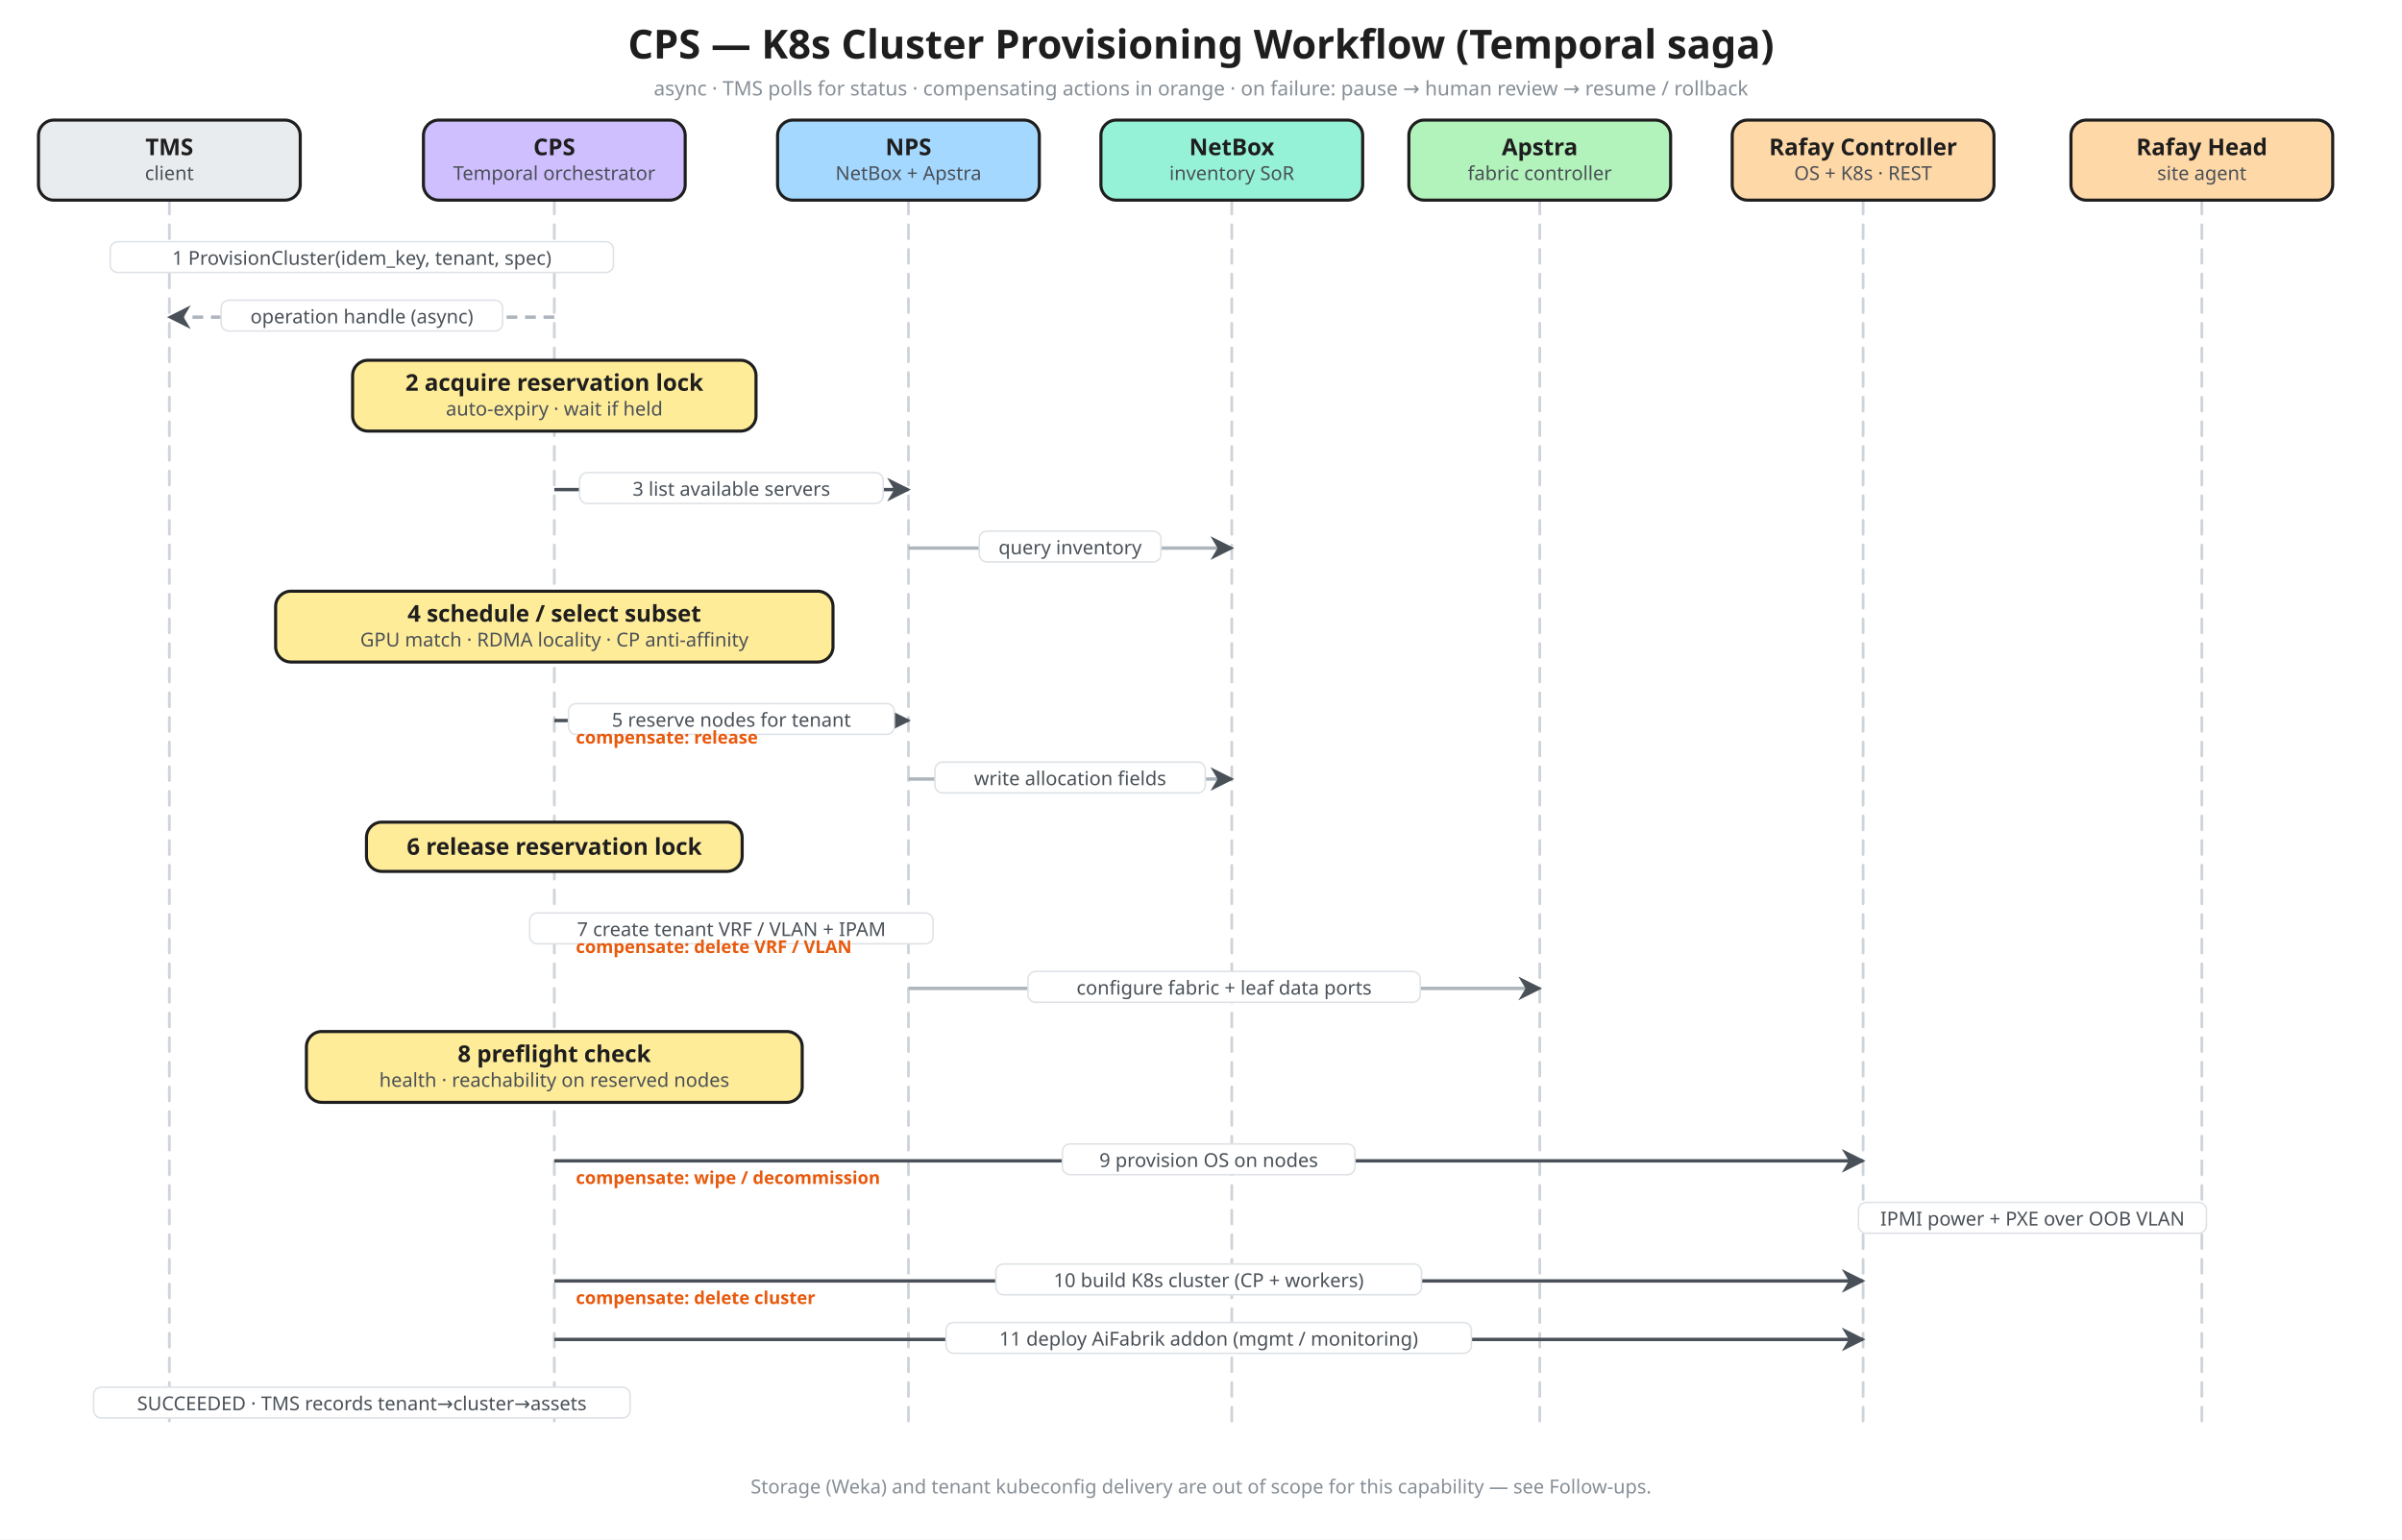
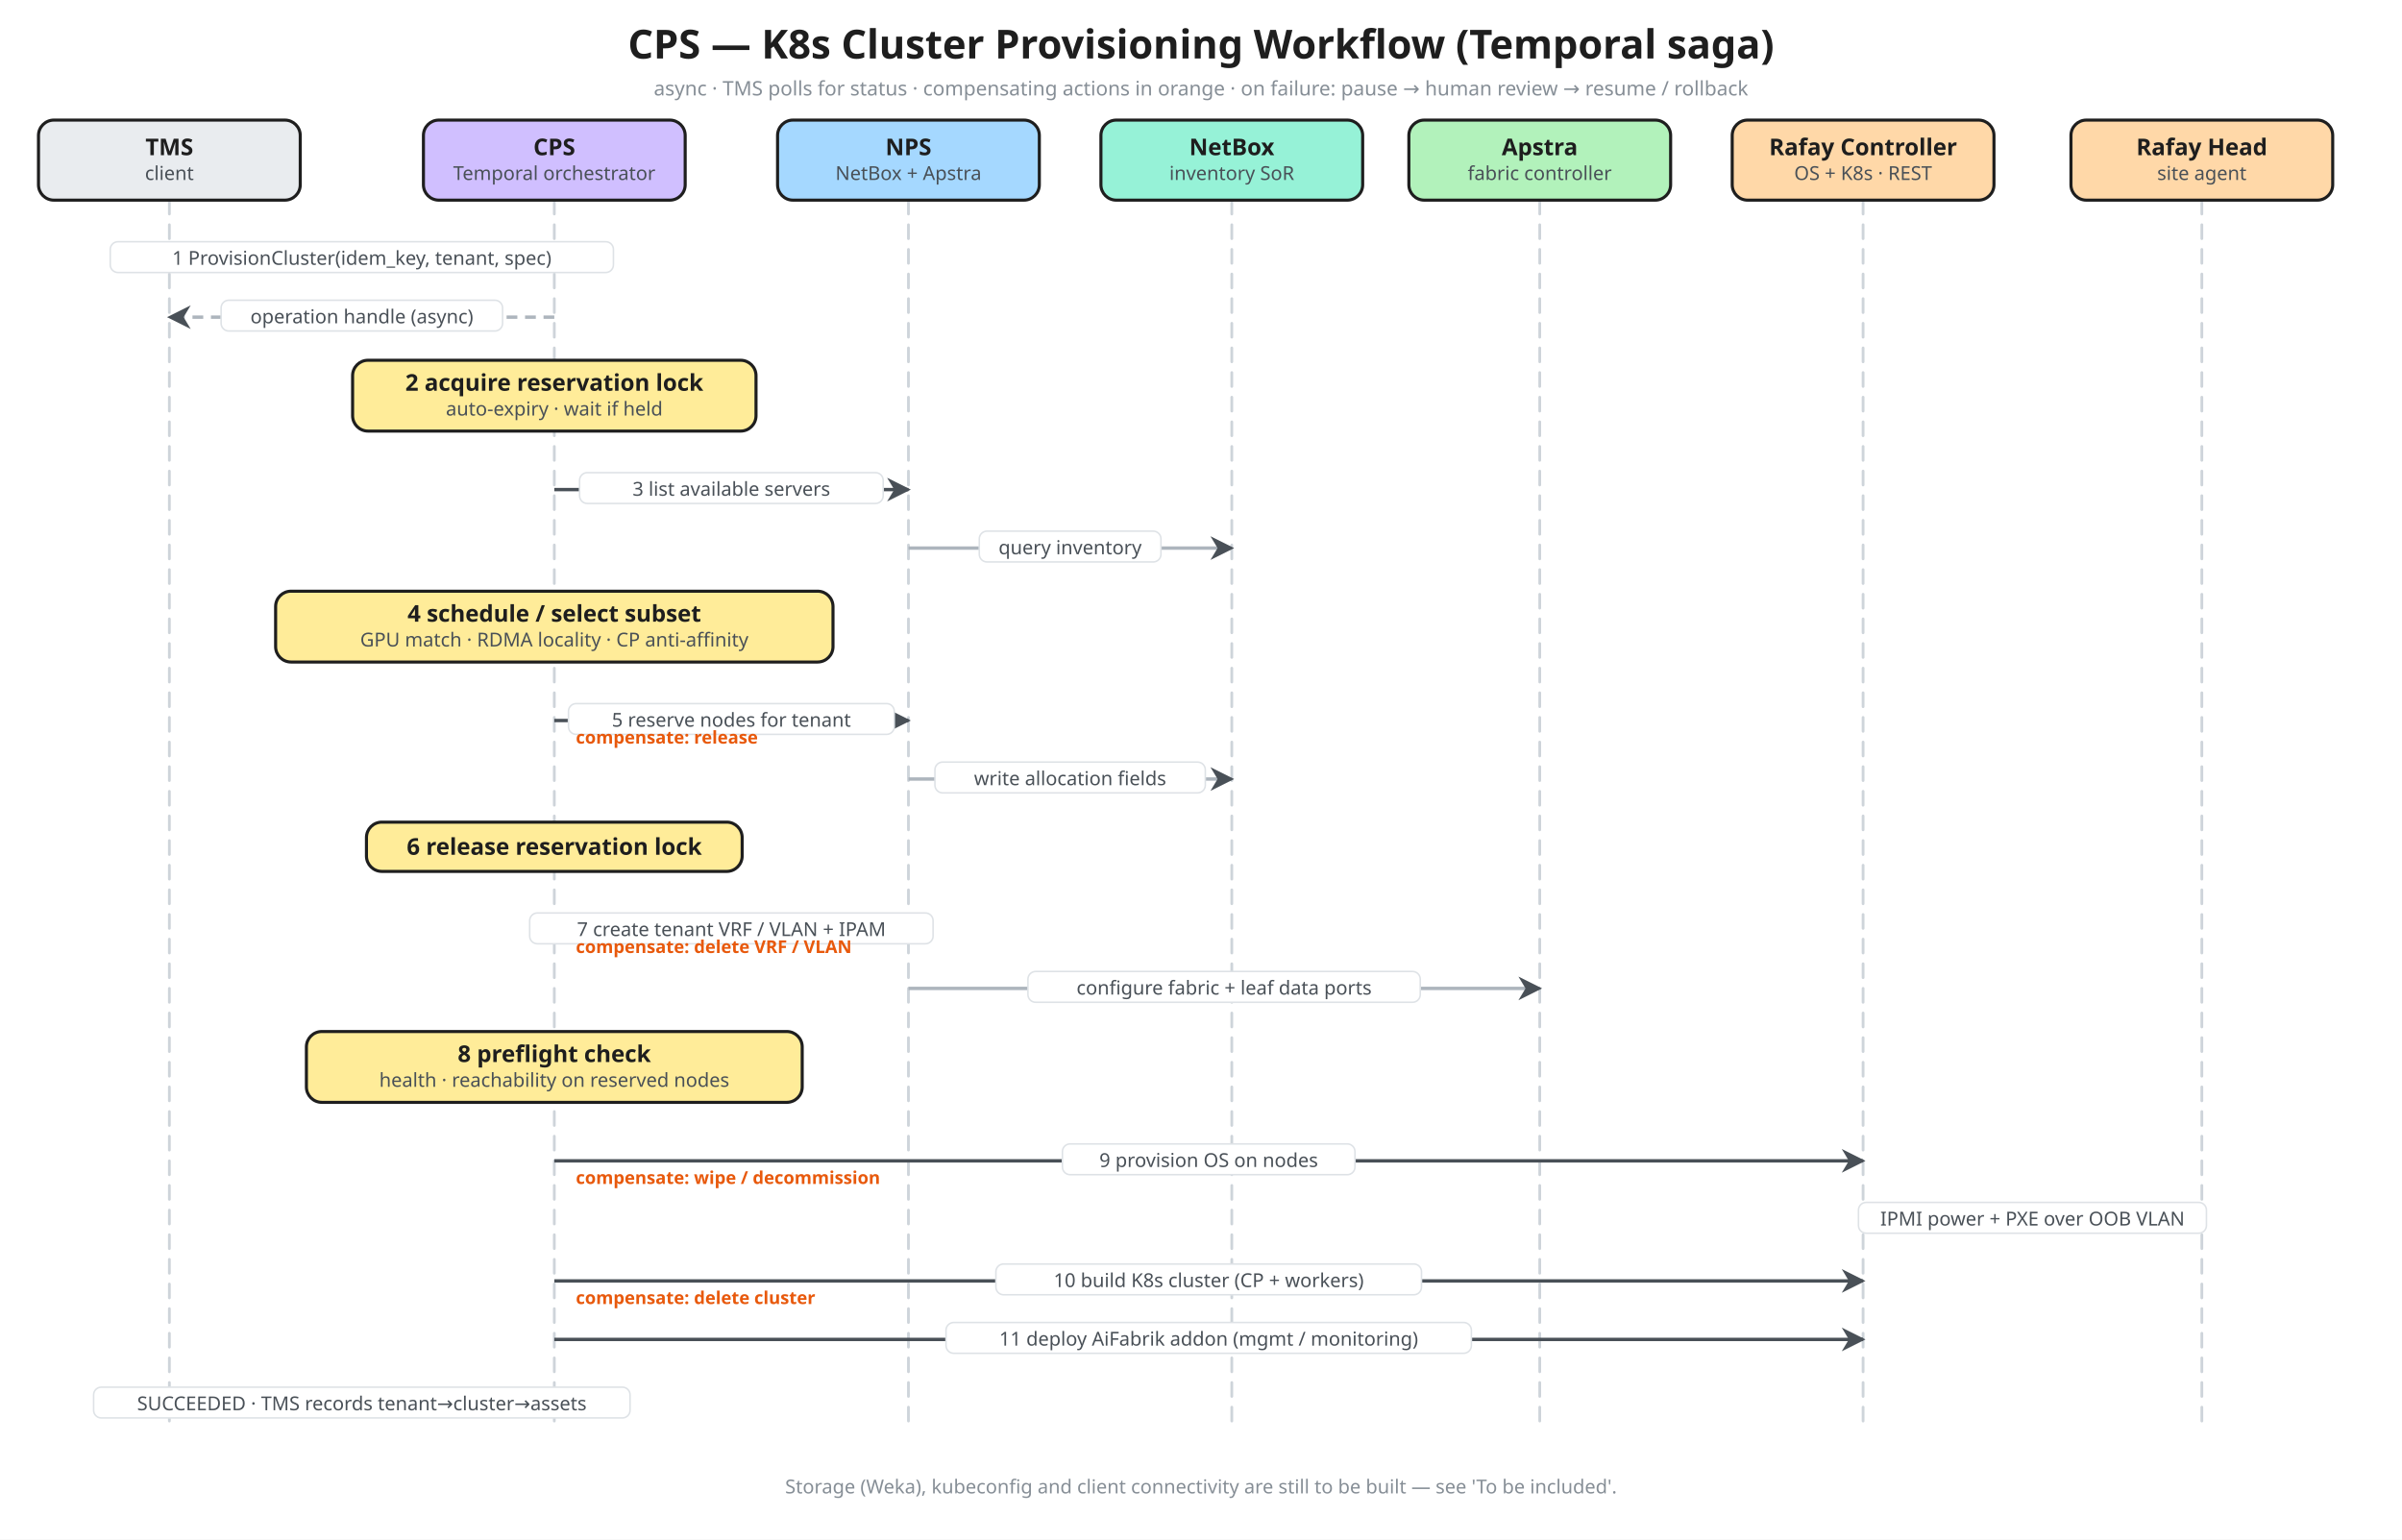
<svg xmlns="http://www.w3.org/2000/svg" width="1560" height="1000" viewBox="0 0 1560 1000" font-family="'Excalifont','Virgil','Chalkboard SE','Comic Sans MS','Comic Neue',sans-serif">
  <defs>
    <marker id="arrow" viewBox="0 0 10 10" refX="9" refY="5" markerWidth="7" markerHeight="7" orient="auto-start-reverse">
      <path d="M0,0 L10,5 L0,10 L3,5 z" fill="#495057" />
    </marker>
    <marker id="arrowS" viewBox="0 0 10 10" refX="1" refY="5" markerWidth="7" markerHeight="7" orient="auto-start-reverse">
      <path d="M10,0 L0,5 L10,10 L7,5 z" fill="#495057" />
    </marker>
  </defs>
  <rect x="0" y="0" width="1560" height="1000" fill="#ffffff" />
  <line x1="110" y1="130" x2="110" y2="925" stroke="#ced4da" stroke-width="1.8" stroke-dasharray="9 7" stroke-linecap="round" />
  <line x1="360" y1="130" x2="360" y2="925" stroke="#ced4da" stroke-width="1.8" stroke-dasharray="9 7" stroke-linecap="round" />
  <line x1="590" y1="130" x2="590" y2="925" stroke="#ced4da" stroke-width="1.8" stroke-dasharray="9 7" stroke-linecap="round" />
  <line x1="800" y1="130" x2="800" y2="925" stroke="#ced4da" stroke-width="1.8" stroke-dasharray="9 7" stroke-linecap="round" />
  <line x1="1000" y1="130" x2="1000" y2="925" stroke="#ced4da" stroke-width="1.8" stroke-dasharray="9 7" stroke-linecap="round" />
  <line x1="1210" y1="130" x2="1210" y2="925" stroke="#ced4da" stroke-width="1.8" stroke-dasharray="9 7" stroke-linecap="round" />
  <line x1="1430" y1="130" x2="1430" y2="925" stroke="#ced4da" stroke-width="1.8" stroke-dasharray="9 7" stroke-linecap="round" />
  <rect x="25" y="78" width="170" height="52" rx="10" fill="#e9ecef" stroke="#1e1e1e" stroke-width="2" stroke-dasharray="none" />
  <text x="110.0" y="100.8" font-size="15" font-weight="700" fill="#1e1e1e" text-anchor="middle">TMS</text>
  <text x="110.0" y="116.9" font-size="12.5" font-weight="400" fill="#495057" text-anchor="middle">client</text>
  <rect x="275" y="78" width="170" height="52" rx="10" fill="#d0bfff" stroke="#1e1e1e" stroke-width="2" stroke-dasharray="none" />
  <text x="360.0" y="100.8" font-size="15" font-weight="700" fill="#1e1e1e" text-anchor="middle">CPS</text>
  <text x="360.0" y="116.9" font-size="12.5" font-weight="400" fill="#495057" text-anchor="middle">Temporal orchestrator</text>
  <rect x="505" y="78" width="170" height="52" rx="10" fill="#a5d8ff" stroke="#1e1e1e" stroke-width="2" stroke-dasharray="none" />
  <text x="590.0" y="100.8" font-size="15" font-weight="700" fill="#1e1e1e" text-anchor="middle">NPS</text>
  <text x="590.0" y="116.9" font-size="12.5" font-weight="400" fill="#495057" text-anchor="middle">NetBox + Apstra</text>
  <rect x="715" y="78" width="170" height="52" rx="10" fill="#96f2d7" stroke="#1e1e1e" stroke-width="2" stroke-dasharray="none" />
  <text x="800.0" y="100.8" font-size="15" font-weight="700" fill="#1e1e1e" text-anchor="middle">NetBox</text>
  <text x="800.0" y="116.9" font-size="12.5" font-weight="400" fill="#495057" text-anchor="middle">inventory SoR</text>
  <rect x="915" y="78" width="170" height="52" rx="10" fill="#b2f2bb" stroke="#1e1e1e" stroke-width="2" stroke-dasharray="none" />
  <text x="1000.0" y="100.8" font-size="15" font-weight="700" fill="#1e1e1e" text-anchor="middle">Apstra</text>
  <text x="1000.0" y="116.9" font-size="12.5" font-weight="400" fill="#495057" text-anchor="middle">fabric controller</text>
  <rect x="1125" y="78" width="170" height="52" rx="10" fill="#ffd8a8" stroke="#1e1e1e" stroke-width="2" stroke-dasharray="none" />
  <text x="1210.0" y="100.8" font-size="15" font-weight="700" fill="#1e1e1e" text-anchor="middle">Rafay Controller</text>
  <text x="1210.0" y="116.9" font-size="12.5" font-weight="400" fill="#495057" text-anchor="middle">OS + K8s · REST</text>
  <rect x="1345" y="78" width="170" height="52" rx="10" fill="#ffd8a8" stroke="#1e1e1e" stroke-width="2" stroke-dasharray="none" />
  <text x="1430.0" y="100.8" font-size="15" font-weight="700" fill="#1e1e1e" text-anchor="middle">Rafay Head</text>
  <text x="1430.0" y="116.9" font-size="12.5" font-weight="400" fill="#495057" text-anchor="middle">site agent</text>
  <rect x="229.0" y="234" width="262" height="46" rx="10" fill="#ffec99" stroke="#1e1e1e" stroke-width="2" stroke-dasharray="none" />
  <text x="360.0" y="253.8" font-size="15" font-weight="700" fill="#1e1e1e" text-anchor="middle">2   acquire reservation lock</text>
  <text x="360.0" y="269.9" font-size="12.5" font-weight="400" fill="#495057" text-anchor="middle">auto-expiry · wait if held</text>
  <rect x="179.0" y="384" width="362" height="46" rx="10" fill="#ffec99" stroke="#1e1e1e" stroke-width="2" stroke-dasharray="none" />
  <text x="360.0" y="403.8" font-size="15" font-weight="700" fill="#1e1e1e" text-anchor="middle">4   schedule / select subset</text>
  <text x="360.0" y="419.9" font-size="12.5" font-weight="400" fill="#495057" text-anchor="middle">GPU match · RDMA locality · CP anti-affinity</text>
  <rect x="238.0" y="534" width="244" height="32" rx="10" fill="#ffec99" stroke="#1e1e1e" stroke-width="2" stroke-dasharray="none" />
  <text x="360.0" y="555.2" font-size="15" font-weight="700" fill="#1e1e1e" text-anchor="middle">6   release reservation lock</text>
  <rect x="199.0" y="670" width="322" height="46" rx="10" fill="#ffec99" stroke="#1e1e1e" stroke-width="2" stroke-dasharray="none" />
  <text x="360.0" y="689.8" font-size="15" font-weight="700" fill="#1e1e1e" text-anchor="middle">8   preflight check</text>
  <text x="360.0" y="705.9" font-size="12.5" font-weight="400" fill="#495057" text-anchor="middle">health · reachability on reserved nodes</text>
  <line x1="110" y1="168" x2="360" y2="168" stroke="#495057" stroke-width="2.2" marker-end="url(#arrow)" />
  <rect x="71.6" y="157.0" width="326.8" height="20" rx="5" fill="#ffffff" stroke="#dee2e6" stroke-width="1" />
  <text x="235.0" y="172.0" font-size="12.5" fill="#495057" text-anchor="middle">1   ProvisionCluster(idem_key, tenant, spec)</text>
  <line x1="360" y1="206" x2="110" y2="206" stroke="#adb5bd" stroke-width="2.2" stroke-dasharray="7 5" marker-end="url(#arrow)" />
  <rect x="143.6" y="195.0" width="182.8" height="20" rx="5" fill="#ffffff" stroke="#dee2e6" stroke-width="1" />
  <text x="235.0" y="210.0" font-size="12.5" fill="#495057" text-anchor="middle">operation handle (async)</text>
  <line x1="360" y1="318" x2="590" y2="318" stroke="#495057" stroke-width="2.2" marker-end="url(#arrow)" />
  <rect x="376.4" y="307.0" width="197.2" height="20" rx="5" fill="#ffffff" stroke="#dee2e6" stroke-width="1" />
  <text x="475.0" y="322.0" font-size="12.5" fill="#495057" text-anchor="middle">3   list available servers</text>
  <line x1="590" y1="356" x2="800" y2="356" stroke="#adb5bd" stroke-width="2.2" marker-end="url(#arrow)" />
  <rect x="636.0" y="345.0" width="118.0" height="20" rx="5" fill="#ffffff" stroke="#dee2e6" stroke-width="1" />
  <text x="695.0" y="360.0" font-size="12.5" fill="#495057" text-anchor="middle">query inventory</text>
  <line x1="360" y1="468" x2="590" y2="468" stroke="#495057" stroke-width="2.2" marker-end="url(#arrow)" />
  <rect x="369.2" y="457.0" width="211.6" height="20" rx="5" fill="#ffffff" stroke="#dee2e6" stroke-width="1" />
  <text x="475.0" y="472.0" font-size="12.5" fill="#495057" text-anchor="middle">5   reserve nodes for tenant</text>
  <line x1="590" y1="506" x2="800" y2="506" stroke="#adb5bd" stroke-width="2.2" marker-end="url(#arrow)" />
  <rect x="607.2" y="495.0" width="175.6" height="20" rx="5" fill="#ffffff" stroke="#dee2e6" stroke-width="1" />
  <text x="695.0" y="510.0" font-size="12.5" fill="#495057" text-anchor="middle">write allocation fields</text>
  <line x1="360" y1="604" x2="590" y2="604" stroke="#495057" stroke-width="2.2" marker-end="url(#arrow)" />
  <rect x="344.0" y="593.0" width="262.0" height="20" rx="5" fill="#ffffff" stroke="#dee2e6" stroke-width="1" />
  <text x="475.0" y="608.0" font-size="12.5" fill="#495057" text-anchor="middle">7   create tenant VRF / VLAN + IPAM</text>
  <line x1="590" y1="642" x2="1000" y2="642" stroke="#adb5bd" stroke-width="2.2" marker-end="url(#arrow)" />
  <rect x="667.6" y="631.0" width="254.8" height="20" rx="5" fill="#ffffff" stroke="#dee2e6" stroke-width="1" />
  <text x="795.0" y="646.0" font-size="12.5" fill="#495057" text-anchor="middle">configure fabric + leaf data ports</text>
  <line x1="360" y1="754" x2="1210" y2="754" stroke="#495057" stroke-width="2.2" marker-end="url(#arrow)" />
  <rect x="690.0" y="743.0" width="190.0" height="20" rx="5" fill="#ffffff" stroke="#dee2e6" stroke-width="1" />
  <text x="785.0" y="758.0" font-size="12.5" fill="#495057" text-anchor="middle">9   provision OS on nodes</text>
  <line x1="1210" y1="792" x2="1430" y2="792" stroke="#adb5bd" stroke-width="2.2" marker-end="url(#arrow)" />
  <rect x="1207.0" y="781.0" width="226.0" height="20" rx="5" fill="#ffffff" stroke="#dee2e6" stroke-width="1" />
  <text x="1320.0" y="796.0" font-size="12.5" fill="#495057" text-anchor="middle">IPMI power + PXE over OOB VLAN</text>
  <line x1="360" y1="832" x2="1210" y2="832" stroke="#495057" stroke-width="2.2" marker-end="url(#arrow)" />
  <rect x="646.8" y="821.0" width="276.4" height="20" rx="5" fill="#ffffff" stroke="#dee2e6" stroke-width="1" />
  <text x="785.0" y="836.0" font-size="12.5" fill="#495057" text-anchor="middle">10   build K8s cluster (CP + workers)</text>
  <line x1="360" y1="870" x2="1210" y2="870" stroke="#495057" stroke-width="2.2" marker-end="url(#arrow)" />
  <rect x="614.4" y="859.0" width="341.2" height="20" rx="5" fill="#ffffff" stroke="#dee2e6" stroke-width="1" />
  <text x="785.0" y="874.0" font-size="12.5" fill="#495057" text-anchor="middle">11   deploy AiFabrik addon (mgmt / monitoring)</text>
  <line x1="360" y1="912" x2="110" y2="912" stroke="#495057" stroke-width="2.2" stroke-dasharray="7 5" marker-end="url(#arrow)" />
  <rect x="60.8" y="901.0" width="348.4" height="20" rx="5" fill="#ffffff" stroke="#dee2e6" stroke-width="1" />
  <text x="235.0" y="916.0" font-size="12.5" fill="#495057" text-anchor="middle">SUCCEEDED  ·  TMS records tenant→cluster→assets</text>
  <text x="780.0" y="38" font-size="26" font-weight="700" fill="#1e1e1e" text-anchor="middle">CPS — K8s Cluster Provisioning Workflow (Temporal saga)</text>
  <text x="780.0" y="62" font-size="13" font-weight="400" fill="#868e96" text-anchor="middle">async · TMS polls for status   ·   compensating actions in orange   ·   on failure: pause → human review → resume / rollback</text>
  <text x="374" y="483" font-size="11.5" font-weight="700" fill="#e8590c" text-anchor="start">compensate: release</text>
  <text x="374" y="619" font-size="11.5" font-weight="700" fill="#e8590c" text-anchor="start">compensate: delete VRF / VLAN</text>
  <text x="374" y="769" font-size="11.5" font-weight="700" fill="#e8590c" text-anchor="start">compensate: wipe / decommission</text>
  <text x="374" y="847" font-size="11.5" font-weight="700" fill="#e8590c" text-anchor="start">compensate: delete cluster</text>
-   <text x="780.0" y="970" font-size="12.5" font-weight="400" fill="#868e96" text-anchor="middle">Storage (Weka) and tenant kubeconfig delivery are out of scope for this capability — see Follow-ups.</text>
+   <text x="780.0" y="970" font-size="12.5" font-weight="400" fill="#868e96" text-anchor="middle">Storage (Weka), kubeconfig and client connectivity are still to be built — see 'To be included'.</text>
</svg>
